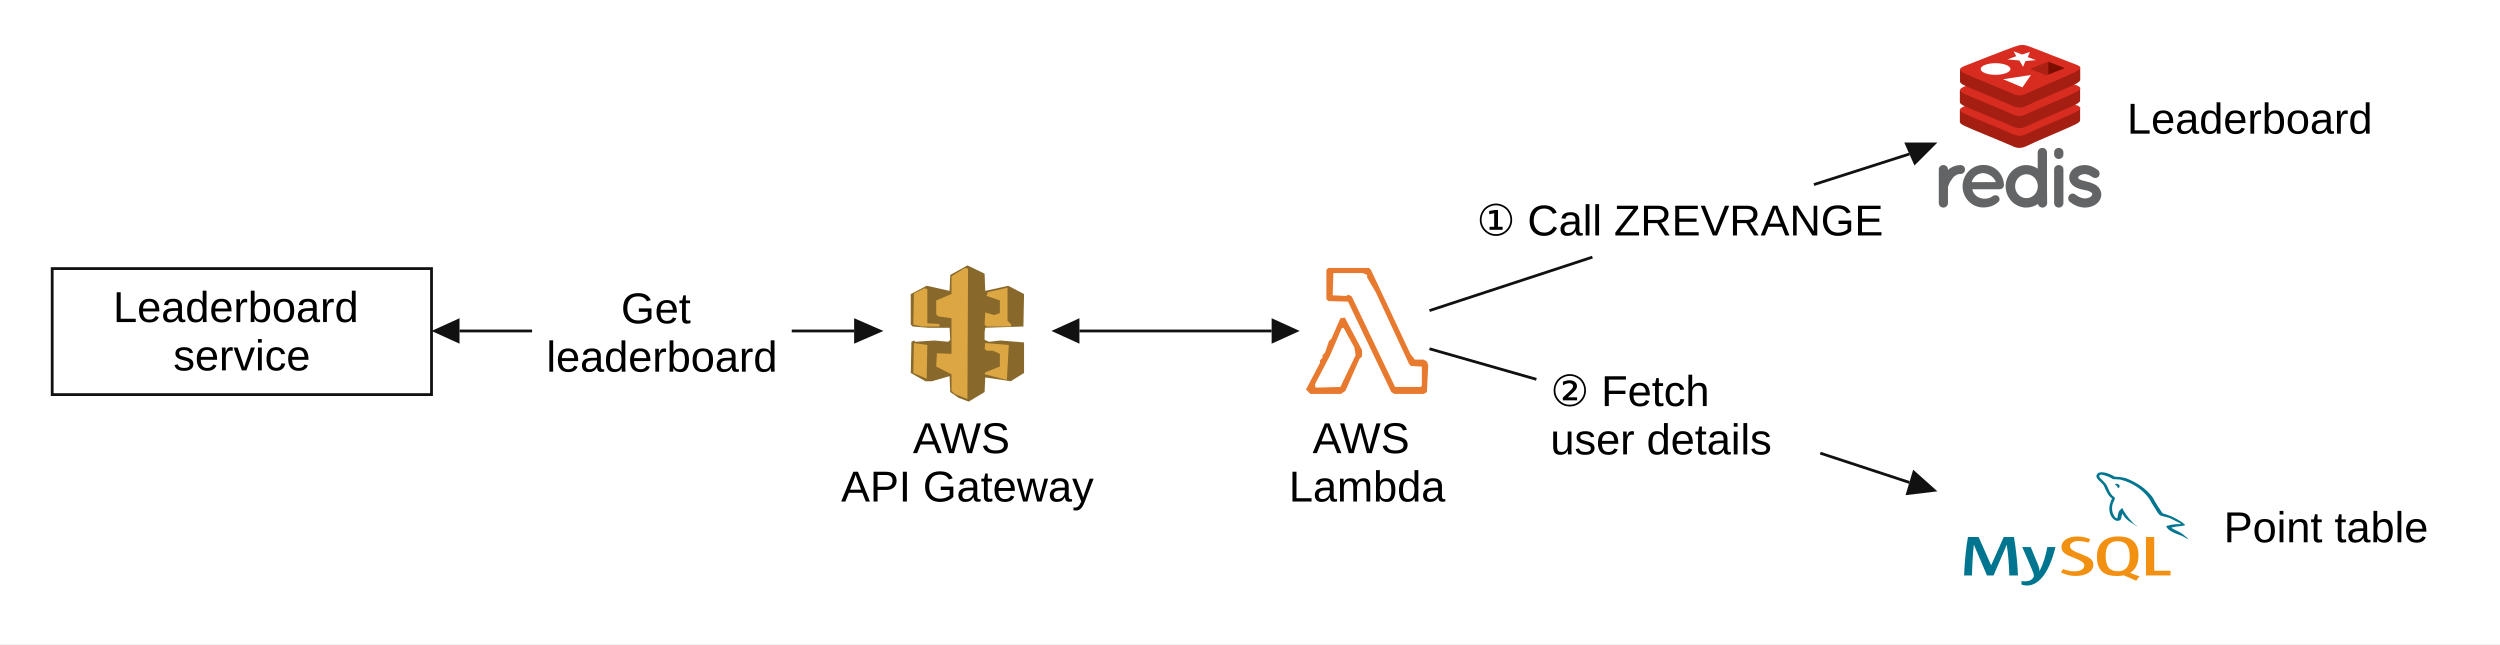
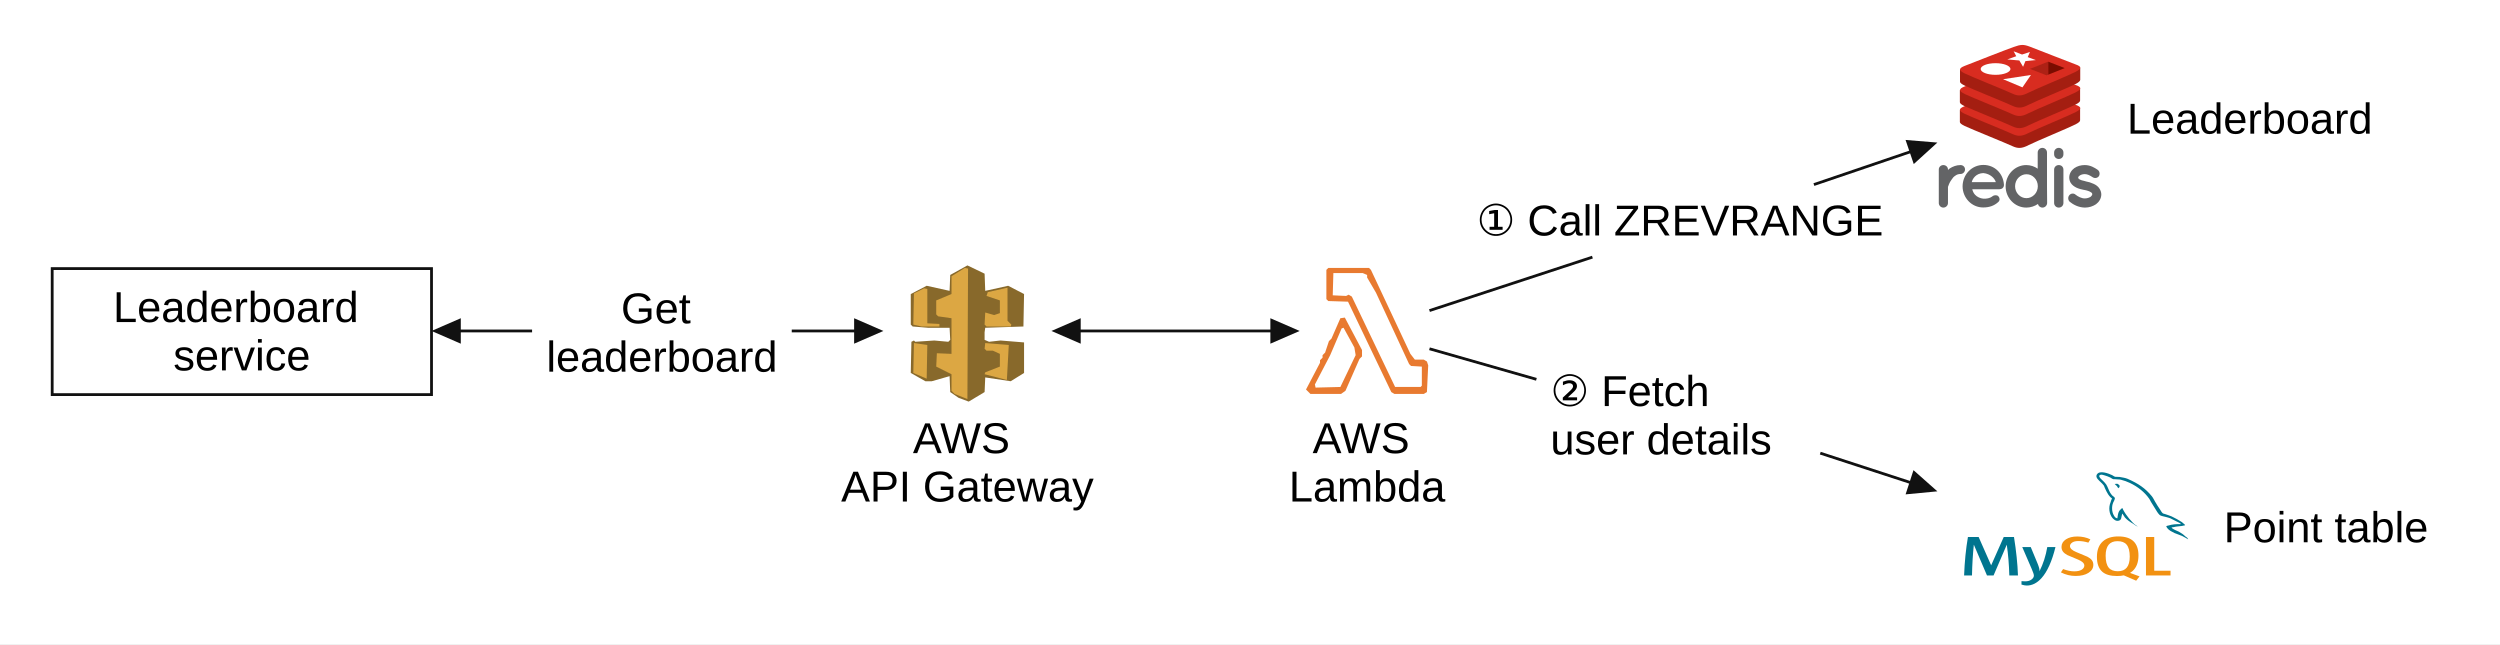
<svg xmlns="http://www.w3.org/2000/svg" width="1964" height="506" viewBox="0 0 1964 506" role="img" aria-labelledby="title desc">
  <defs>
    <style>
      text{font-family:Arial,Helvetica,"Liberation Sans",sans-serif;fill:#000;font-weight:400}
      .outline{fill:#fff;stroke:#111;stroke-width:2.2}
      .shaft{fill:none;stroke:#111;stroke-width:2.2;stroke-linecap:butt}
      .arrow-head{fill:#111}
      .node-label{font-size:34px;text-anchor:middle}
      .flow-label{font-size:34px;text-anchor:middle}
      .aws-label{font-size:34px;text-anchor:middle}
      .branch-label{font-size:34px}
      .store-label{font-size:34px}
    </style>
    <symbol id="redis-logo" viewBox="0 0 128 128" preserveAspectRatio="xMidYMid meet">
      <path fill="#636466" d="M21.4 97.6c0 1.8-1.5 3.5-3.5 3.5-1.5 0-2.8.4-4 1.3-1.3.8-2.2 1.9-3 3.2-1.6 2.1-2.4 4.6-2.7 5.5v12.5c0 1.9-1.6 3.5-3.6 3.5-1.9 0-3.5-1.6-3.5-3.5v-26c0-1.9 1.6-3.4 3.5-3.4 2 0 3.6 1.5 3.6 3.4v.5c.4-.5.9-1 1.4-1.3 2.2-1.4 5-2.6 8.3-2.6 2 0 3.5 1.5 3.5 3.4zm-1.9 13c.1-9 7-16.5 16.1-16.5 8.6 0 15.3 6.4 15.9 15.3v.3c0 .1 0 .5-.1.6-.2 1.6-1.6 2.6-3.4 2.6H27c.3 1.5 1.1 3.2 2.2 4.3 1.4 1.6 4 2.8 6.3 3 2.4.2 5.2-.4 6.8-1.6 1.4-1.4 4.1-1.3 4.9-.2.9.9 1.5 2.9 0 4.3-3.2 3-7.1 4.3-11.8 4.3-8.9 0-15.9-7.5-15.9-16.4zm7.1-3.2h18.6c-.7-2.6-4-6.5-9.7-7-5.6.2-8.3 4.3-8.9 7zm58.3 16.1c0 1.9-1.6 3.6-3.6 3.6-1.8 0-3.2-1.3-3.5-2.8-2.5 1.7-5.7 2.8-9 2.8-8.9 0-16-7.5-16-16.4 0-9 7.1-16.5 16-16.5 3.2 0 6.4 1.1 8.8 2.8V84.5c0-1.9 1.6-3.6 3.6-3.6s3.6 1.6 3.6 3.6v26.2l.1 12.8zm-16-22.2c-2.4 0-4.5 1-6.2 2.7-1.6 1.6-2.6 4-2.6 6.6 0 2.5 1 4.9 2.6 6.5 1.6 1.7 3.8 2.7 6.2 2.7 2.4 0 4.5-1 6.2-2.7 1.6-1.6 2.6-4 2.6-6.5 0-2.6-1-5-2.6-6.6-1.6-1.7-3.7-2.7-6.2-2.7zm28.6-15.4c0 2-1.5 3.6-3.6 3.6-2 0-3.6-1.6-3.6-3.6v-1.4c0-2 1.6-3.6 3.6-3.6s3.6 1.6 3.6 3.6v1.4zm0 11.9v25.7c0 2-1.5 3.6-3.6 3.6-2 0-3.6-1.6-3.6-3.6V97.8c0-2.1 1.6-3.6 3.6-3.6 2.1 0 3.6 1.5 3.6 3.6zm4.5 19.8c1.2-1.6 3.5-1.8 4.9-.5 1.7 1.4 4.7 3 7.2 2.9 1.8 0 3.4-.6 4.5-1.3.9-.8 1.2-1.4 1.2-2 0-.3-.1-.5-.2-.7-.1-.2-.3-.5-.9-.8-.9-.7-2.9-1.4-5.3-1.8h-.1c-2-.4-4-.9-5.7-1.7-1.8-.9-3.4-2-4.5-3.8-.7-1.2-1.1-2.6-1.1-4.1 0-3 1.7-5.6 3.9-7.2 2.3-1.6 5.1-2.4 8.1-2.4 4.5 0 7.8 2.2 9.9 3.6 1.6 1.1 2 3.2 1.1 4.9-1.1 1.6-3.2 2-4.9.9-2.1-1.4-4-2.4-6.1-2.4-1.6 0-3.1.5-4 1.2-.9.6-1.1 1.2-1.1 1.5 0 .3 0 .3.1.5.1.1.3.4.7.7.9.6 2.6 1.2 4.8 1.6l.1.1h.1c2.2.4 4.2 1 6.1 1.9 1.8.8 3.6 2 4.7 3.9.8 1.3 1.3 2.8 1.3 4.3 0 3.2-1.8 5.9-4.1 7.6-2.4 1.6-5.3 2.6-8.6 2.6-5.1-.1-9.1-2.4-11.7-4.5-1.4-1.3-1.6-3.5-.4-5z" />
      <path fill="#A41E11" d="M106.9 62.7c-5 2.6-30.7 13.2-36.2 16-5.5 2.9-8.5 2.8-12.8.8-4.4-2.1-31.7-13.1-36.7-15.5-2.5-1.2-3.8-2.2-3.8-3.1v-9.4s35.6-7.8 41.4-9.8c5.8-2.1 7.8-2.1 12.6-.3 4.9 1.8 34.2 7.1 39 8.8v9.3c.1.9-1 1.9-3.5 3.2z" />
      <path fill="#D82C20" d="M106.9 53.3c-5 2.6-30.7 13.2-36.2 16-5.5 2.9-8.5 2.8-12.8.8C53.5 68 26.2 57 21.2 54.6c-4.9-2.4-5-4-.2-5.9 4.8-1.9 32.1-12.6 37.8-14.6 5.8-2.1 7.8-2.1 12.6-.3 4.9 1.8 30.5 12 35.3 13.7 5 1.8 5.2 3.2.2 5.8z" />
      <path fill="#A41E11" d="M106.9 47.4c-5 2.6-30.7 13.2-36.2 16-5.5 2.9-8.5 2.8-12.8.8-4.4-2.1-31.7-13.2-36.7-15.5-2.5-1.2-3.8-2.2-3.8-3.1v-9.4s35.6-7.8 41.4-9.8c5.8-2.1 7.8-2.1 12.6-.3 4.9 1.8 34.2 7.1 39 8.8v9.3c.1.9-1 1.9-3.5 3.2z" />
      <path fill="#D82C20" d="M106.9 38c-5 2.6-30.7 13.2-36.2 16-5.5 2.9-8.5 2.8-12.8.8-4.3-2.1-31.7-13.1-36.6-15.5-4.9-2.4-5-4-.2-5.9 4.8-1.9 32.1-12.6 37.8-14.6 5.8-2.1 7.8-2.1 12.6-.3 4.9 1.8 30.5 12 35.3 13.7 4.9 1.7 5.1 3.2.1 5.8z" />
      <path fill="#A41E11" d="M106.9 31.5c-5 2.6-30.7 13.2-36.2 16-5.5 2.9-8.5 2.8-12.8.8-4.3-2.1-31.7-13.1-36.6-15.5-2.5-1.2-3.8-2.2-3.8-3.1v-9.4s35.6-7.8 41.4-9.8c5.8-2.1 7.8-2.1 12.6-.3 4.9 1.8 34.2 7.1 39 8.8v9.3c0 .8-1.1 1.9-3.6 3.2z" />
      <path fill="#D82C20" d="M106.9 22.1c-5 2.6-30.7 13.2-36.2 16-5.5 2.9-8.5 2.8-12.8.8-4.3-2.1-31.7-13.1-36.6-15.5s-5-4-.2-5.9c4.8-1.9 32.1-12.6 37.8-14.6C64.7.8 66.7.8 71.5 2.6c4.9 1.8 30.5 12 35.3 13.7 4.9 1.7 5.1 3.2.1 5.8z" />
      <path fill="#fff" d="M76.2 13l-8.1.8-1.8 4.4-2.9-4.9-9.3-.8L61 10l-2-3.8 6.5 2.5 6.1-2-1.7 4zM65.8 34.1l-15-6.3 21.6-3.3z" />
      <ellipse fill="#fff" cx="45" cy="19.9" rx="11.5" ry="4.5" />
      <path fill="#7A0C00" d="M85.7 14.2l12.8 5-12.8 5.1z" />
      <path fill="#AD2115" d="M71.6 19.8l14.1-5.6v10.1l-1.3.5z" />
    </symbol>
    <symbol id="mysql-logo" viewBox="0 0 388.12 264.29" preserveAspectRatio="none">
      <path fill="#00758f" d="M93.312 240.773H78.337c-.527-25.345-1.987-49.177-4.373-71.501h-.132l-22.801 71.501H39.629l-22.663-71.501h-.134c-1.681 21.44-2.739 45.272-3.181 71.501H-.003c.882-31.899 3.091-61.802 6.625-89.715h18.561l21.606 65.92h.132l21.738-65.92H86.42c3.889 32.691 6.185 62.603 6.891 89.715" />
      <path fill="#00758f" d="M158.274 174.583c-6.098 33.177-14.142 57.288-24.127 72.328-7.779 11.589-16.302 17.383-25.582 17.383-2.474 0-5.525-.747-9.145-2.232v-7.998c1.769.26 3.844.398 6.23.398 4.33 0 7.819-1.199 10.473-3.594 3.179-2.918 4.77-6.197 4.77-9.832 0-2.482-1.241-7.576-3.711-15.281l-16.436-51.173h14.712l11.796 38.273c2.65 8.69 3.755 14.756 3.313 18.213 6.452-17.278 10.959-36.107 13.523-56.486h14.183" />
      <path fill="#f29111" d="M223.875 215.906c0 7.608-2.788 13.855-8.346 18.742-5.562 4.865-13.035 7.304-22.392 7.304-8.752 0-17.234-2.807-25.45-8.376l3.843-7.707c7.071 3.544 13.469 5.314 19.214 5.314 5.389 0 9.607-1.203 12.658-3.579 3.044-2.393 4.869-5.73 4.869-9.963 0-5.327-3.705-9.881-10.503-13.701-6.276-3.453-18.819-10.662-18.819-10.662-6.796-4.971-10.203-10.304-10.203-19.091 0-7.268 2.541-13.142 7.616-17.611 5.086-4.478 11.649-6.717 19.685-6.717 8.306 0 15.86 2.222 22.662 6.652l-3.456 7.699c-5.821-2.475-11.561-3.717-17.22-3.717-4.592 0-8.131 1.106-10.598 3.329-2.481 2.205-4.015 5.042-4.015 8.5 0 5.313 3.786 9.922 10.776 13.816 6.355 3.455 19.204 10.804 19.204 10.804 6.99 4.961 10.473 10.251 10.473 18.964" />
      <path fill="#f29111" fill-rule="evenodd" d="M250.647 222.826c-3.625-5.848-5.44-15.233-5.44-28.173 0-22.59 6.851-33.893 20.546-33.893 7.161 0 12.416 2.703 15.777 8.104 3.62 5.851 5.435 15.154 5.435 27.913 0 22.772-6.851 34.162-20.546 34.162-7.159 0-12.416-2.701-15.772-8.113m53.284 20.11-16.446-8.132c1.464-1.204 2.855-2.503 4.114-4.007 6.983-8.231 10.477-20.414 10.477-36.542 0-29.68-11.621-44.529-34.861-44.529-11.399 0-20.283 3.764-26.645 11.302-6.985 8.241-10.473 20.378-10.473 36.415 0 15.77 3.091 27.339 9.277 34.688 5.636 6.642 14.16 9.968 25.57 9.968 4.257 0 8.163-.525 11.714-1.577l21.417 12.497 5.839-10.084" />
      <path fill="#f29111" d="M357.618 240.773h-42.546v-89.715h14.317v78.679h28.229v11.036" />
      <path fill="#00758f" fill-rule="evenodd" d="M375.589 121.008c-8.653-.217-15.354.649-20.974 3.035-1.622.65-4.213.65-4.435 2.71.871.865.975 2.273 1.737 3.47 1.294 2.168 3.56 5.09 5.618 6.612 2.27 1.735 4.541 3.463 6.922 4.98 4.213 2.613 8.972 4.124 13.074 6.727 2.386 1.515 4.756 3.465 7.142 5.095 1.185.867 1.936 2.278 3.456 2.815v-.328c-.763-.973-.975-2.383-1.728-3.473-1.079-1.075-2.162-2.057-3.245-3.136-3.137-4.227-7.034-7.909-11.24-10.945-3.463-2.391-11.034-5.643-12.434-9.642l-.219-.222c2.379-.22 5.195-1.088 7.463-1.746 3.67-.973 7.022-.753 10.806-1.725 1.732-.437 3.462-.983 5.199-1.516v-.982c-1.957-1.947-3.356-4.552-5.41-6.393-5.509-4.768-11.57-9.426-17.839-13.334-3.356-2.169-7.68-3.571-11.249-5.418-1.291-.652-3.451-.973-4.211-2.063-1.947-2.384-3.033-5.523-4.435-8.346-3.132-5.955-6.165-12.565-8.863-18.863-1.945-4.224-3.135-8.449-5.514-12.354-11.14-18.431-23.244-29.59-41.839-40.54-4.001-2.279-8.757-3.254-13.834-4.447-2.707-.113-5.407-.324-8.11-.43-1.732-.762-3.465-2.824-4.975-3.799-6.165-3.9-22.05-12.354-26.594-1.19-2.92 7.05 4.324 13.984 6.812 17.562 1.836 2.49 4.218 5.313 5.509 8.127.758 1.844.975 3.799 1.735 5.747 1.727 4.768 3.347 10.081 5.622 14.528 1.185 2.277 2.481 4.665 3.994 6.714.873 1.2 2.381 1.735 2.707 3.692-1.508 2.165-1.626 5.417-2.49 8.129-3.89 12.25-2.379 27.424 3.137 36.42 1.725 2.71 5.839 8.673 11.353 6.392 4.865-1.948 3.784-8.127 5.188-13.543.323-1.31.106-2.17.753-3.036v.22c1.513 3.03 3.031 5.95 4.435 8.995 3.356 5.306 9.189 10.836 14.058 14.518 2.587 1.959 4.643 5.313 7.886 6.509v-.327h-.213c-.651-.973-1.621-1.41-2.487-2.165-1.945-1.953-4.103-4.339-5.622-6.505-4.539-6.068-8.545-12.793-12.104-19.73-1.735-3.368-3.246-7.05-4.652-10.408-.647-1.295-.647-3.252-1.73-3.901-1.626 2.382-3.999 4.445-5.186 7.363-2.056 4.666-2.271 10.41-3.033 16.375-.43.113-.212 0-.43.215-3.455-.866-4.645-4.443-5.945-7.468-3.243-7.706-3.788-20.063-.972-28.953.753-2.272 4.005-9.426 2.702-11.594-.653-2.068-2.813-3.25-4-4.882-1.402-2.059-2.924-4.656-3.888-6.937-2.596-6.068-3.901-12.791-6.703-18.86-1.298-2.823-3.573-5.75-5.405-8.347-2.058-2.927-4.326-4.986-5.95-8.451-.536-1.195-1.294-3.148-.432-4.445.212-.868.651-1.195 1.517-1.413 1.398-1.193 5.403.322 6.805.973 4.003 1.621 7.355 3.147 10.702 5.419 1.515 1.087 3.137 3.145 5.079 3.692h2.275c3.458.753 7.353.211 10.598 1.19 5.726 1.842 10.914 4.552 15.566 7.479 14.158 8.998 25.834 21.792 33.722 37.073 1.301 2.49 1.846 4.769 3.033 7.365 2.271 5.322 5.084 10.742 7.35 15.94 2.269 5.095 4.435 10.294 7.683 14.528 1.617 2.273 8.105 3.465 11.025 4.658 2.158.973 5.514 1.841 7.461 3.032 3.675 2.272 7.343 4.878 10.808 7.375 1.725 1.301 7.133 4.008 7.459 6.179" />
      <path fill="#00758f" fill-rule="evenodd" d="M265.314 26.797c-1.834 0-3.127.223-4.432.545v.217h.21c.873 1.73 2.388 2.932 3.46 4.447.871 1.734 1.629 3.462 2.493 5.2l.21-.221c1.525-1.079 2.28-2.812 2.28-5.417-.654-.764-.756-1.517-1.301-2.28-.647-1.081-2.053-1.623-2.92-2.491" />
    </symbol>
    <symbol id="aws-api-gateway" viewBox="570 55 90 108" preserveAspectRatio="xMidYMid meet">
      <path fill="#88692b" d="M616 162.5 608 159.5 601.5 155 601 142.5 587 146.5 582 146.5 570.5 140 571 115.5 573 114.5 574 115.5 589 114.5 600 115.5 601.5 114 601 104.5 584 104.5 572 103.5 570.5 102 570.5 78 583 71.5 601 75.5 601.5 63 615 55.5 628.5 62 629 75.5 647 71.5 659.5 78 659 103.5 629 104.5 628.5 108 628.5 114 632 115.5 641 114.5 659.5 116 659.5 140 649 146.5 629 143.5 628.5 155 616 162.5Z" />
      <path fill="#dca743" d="M615 160.5 605 156.5 602.5 154 602.5 141 590.5 135 591 124.5 602.5 125 602.5 97 592 95.5 590.5 94 590.5 83 602.5 78 602.5 64 613 57.5 615.5 58 615 160.5ZM649 103.5 630 103.5 628.5 102 629 92.5 636 94.5 640.5 93 640.5 83 630 79.5 631 76.5 646.5 73 646.5 99 649.5 102 649 103.5ZM593 103.5 579 103.5 572.5 102 573 77.5 581 73.5 583.5 74 583.5 101 593 101.5 593 103.5ZM583 144.5 572.5 140 573 116.5 583.5 118 583 144.5ZM646 145.5 628.5 141 629 139.5 640.5 135 640.5 125 635 122.5 630 122.5 628.5 121 629 116.5 647.5 118 646 145.5Z" />
    </symbol>
    <symbol id="aws-lambda" viewBox="868 59 97 100" preserveAspectRatio="xMidYMid meet">
      <path fill="#e87a30" fill-rule="evenodd" d="M961 158.5 938 158.5 935.5 157 901.5 86 886 85.5 884.5 84 884.5 61 886 59.5 918 59.5 919.5 61 950.5 127 954 131.5 961 131.5 963.5 133 964.5 136 963.5 157 961 158.5ZM958.5 153 959.5 152 959.5 137 951 136.5 949.5 135 923.5 79 916.5 67 916.5 65 913 63.5 890 63.5 889.5 81 900 81.5 902 80.5 904.5 82 938.5 153 958.5 153ZM896 158.5 872 158.5 868.5 155 879.5 134 879.5 132 881.5 130 881.5 128 883.5 126 886.5 117 888.5 115 895.5 99 899 98.5 912.5 124 912.5 129 910.5 131 899.5 156 896 158.5ZM895.5 153 907.5 128 906.5 122 898 106.5 896.5 107 887.5 128 875.5 151 876 153.5 895.5 153Z" />
    </symbol>
  </defs>
  <rect width="1964" height="506" fill="#fff" />
  <g id="leaderboard-service">
    <rect class="outline" x="41" y="211" width="298" height="99" />
    <text class="node-label" x="190" y="253">
      <tspan x="190">Leaderboard</tspan>
      <tspan x="190" dy="38">service</tspan>
    </text>
  </g>
  <g id="service-to-api-flow">
-     <path id="service-return-shaft" class="shaft" data-connector="true" d="M418 260H361" />
-     <polygon id="service-return-arrowhead" class="arrow-head" points="339,260 361,250 361,270" />
+     <path id="service-return-shaft" class="shaft" data-connector="true" d="M418 260L361 260" />
+     <polygon id="service-return-arrowhead" class="arrow-head" points="339,260 362,250 362,270" />
    <text class="flow-label" x="520" y="254">
      <tspan x="520">Get</tspan>
      <tspan x="520" dy="38">leaderboard</tspan>
    </text>
-     <path id="service-request-shaft" class="shaft" data-connector="true" d="M622 260H671" />
-     <polygon id="service-request-arrowhead" class="arrow-head" points="694,260 671,250 671,270" />
+     <path id="service-request-shaft" class="shaft" data-connector="true" d="M622 260L672 260" />
+     <polygon id="service-request-arrowhead" class="arrow-head" points="694,260 671,270 671,250" />
  </g>
  <g id="api-gateway-node">
    <use href="#aws-api-gateway" x="712" y="208" width="96" height="108" />
    <text class="aws-label" x="760" y="356">
      <tspan x="760">AWS</tspan>
      <tspan x="760" dy="38">API Gateway</tspan>
    </text>
  </g>
  <g id="api-lambda-flow">
    <path id="api-lambda-shaft" class="shaft" data-connector="true" d="M848 260H999" />
-     <polygon id="lambda-to-api-arrowhead" class="arrow-head" points="826,260 848,250 848,270" />
-     <polygon id="api-to-lambda-arrowhead" class="arrow-head" points="1021,260 999,250 999,270" />
+     <polygon id="lambda-to-api-arrowhead" class="arrow-head" points="826,260 849,250 849,270" />
+     <polygon id="api-to-lambda-arrowhead" class="arrow-head" points="1021,260 998,270 998,250" />
  </g>
  <g id="lambda-node">
    <use href="#aws-lambda" x="1025" y="210" width="98" height="100" />
    <text class="aws-label" x="1074" y="356">
      <tspan x="1074">AWS</tspan>
      <tspan x="1074" dy="38">Lambda</tspan>
    </text>
  </g>
  <g id="redis-query-flow">
    <path id="redis-callout-leading-shaft" class="shaft" data-connector="true" d="M1123 244L1251 202" />
    <text class="branch-label" x="1160" y="185">① Call ZREVRANGE</text>
-     <path id="redis-callout-trailing-shaft" class="shaft" data-connector="true" d="M1425 145L1500 121" />
-     <polygon id="redis-query-arrowhead" class="arrow-head" points="1522,112 1504,130 1496,112" />
+     <path id="redis-callout-trailing-shaft" class="shaft" data-connector="true" d="M1425 145L1501.172 119.086" />
+     <polygon id="redis-query-arrowhead" class="arrow-head" points="1522,112 1503.446,128.875 1497.005,109.941" />
  </g>
  <g id="mysql-query-flow">
    <path id="mysql-callout-leading-shaft" class="shaft" data-connector="true" d="M1123 274L1207 298" />
    <text class="branch-label" x="1218" y="319">
      <tspan x="1218">② Fetch</tspan>
      <tspan x="1218" dy="38">user details</tspan>
    </text>
-     <path id="mysql-callout-trailing-shaft" class="shaft" data-connector="true" d="M1430 356L1500 379" />
-     <polygon id="mysql-query-arrowhead" class="arrow-head" points="1522,386 1497,389 1503,369" />
+     <path id="mysql-callout-trailing-shaft" class="shaft" data-connector="true" d="M1430 356L1501.084 379.18" />
+     <polygon id="mysql-query-arrowhead" class="arrow-head" points="1522,386 1497.033,388.377 1503.233,369.362" />
  </g>
  <g id="data-stores">
    <use href="#redis-logo" x="1522" y="34" width="130" height="130" />
    <text class="store-label" x="1671" y="105">Leaderboard</text>
    <use href="#mysql-logo" x="1543" y="371" width="176" height="89" />
    <text class="store-label" x="1747" y="426">Point table</text>
  </g>
</svg>
